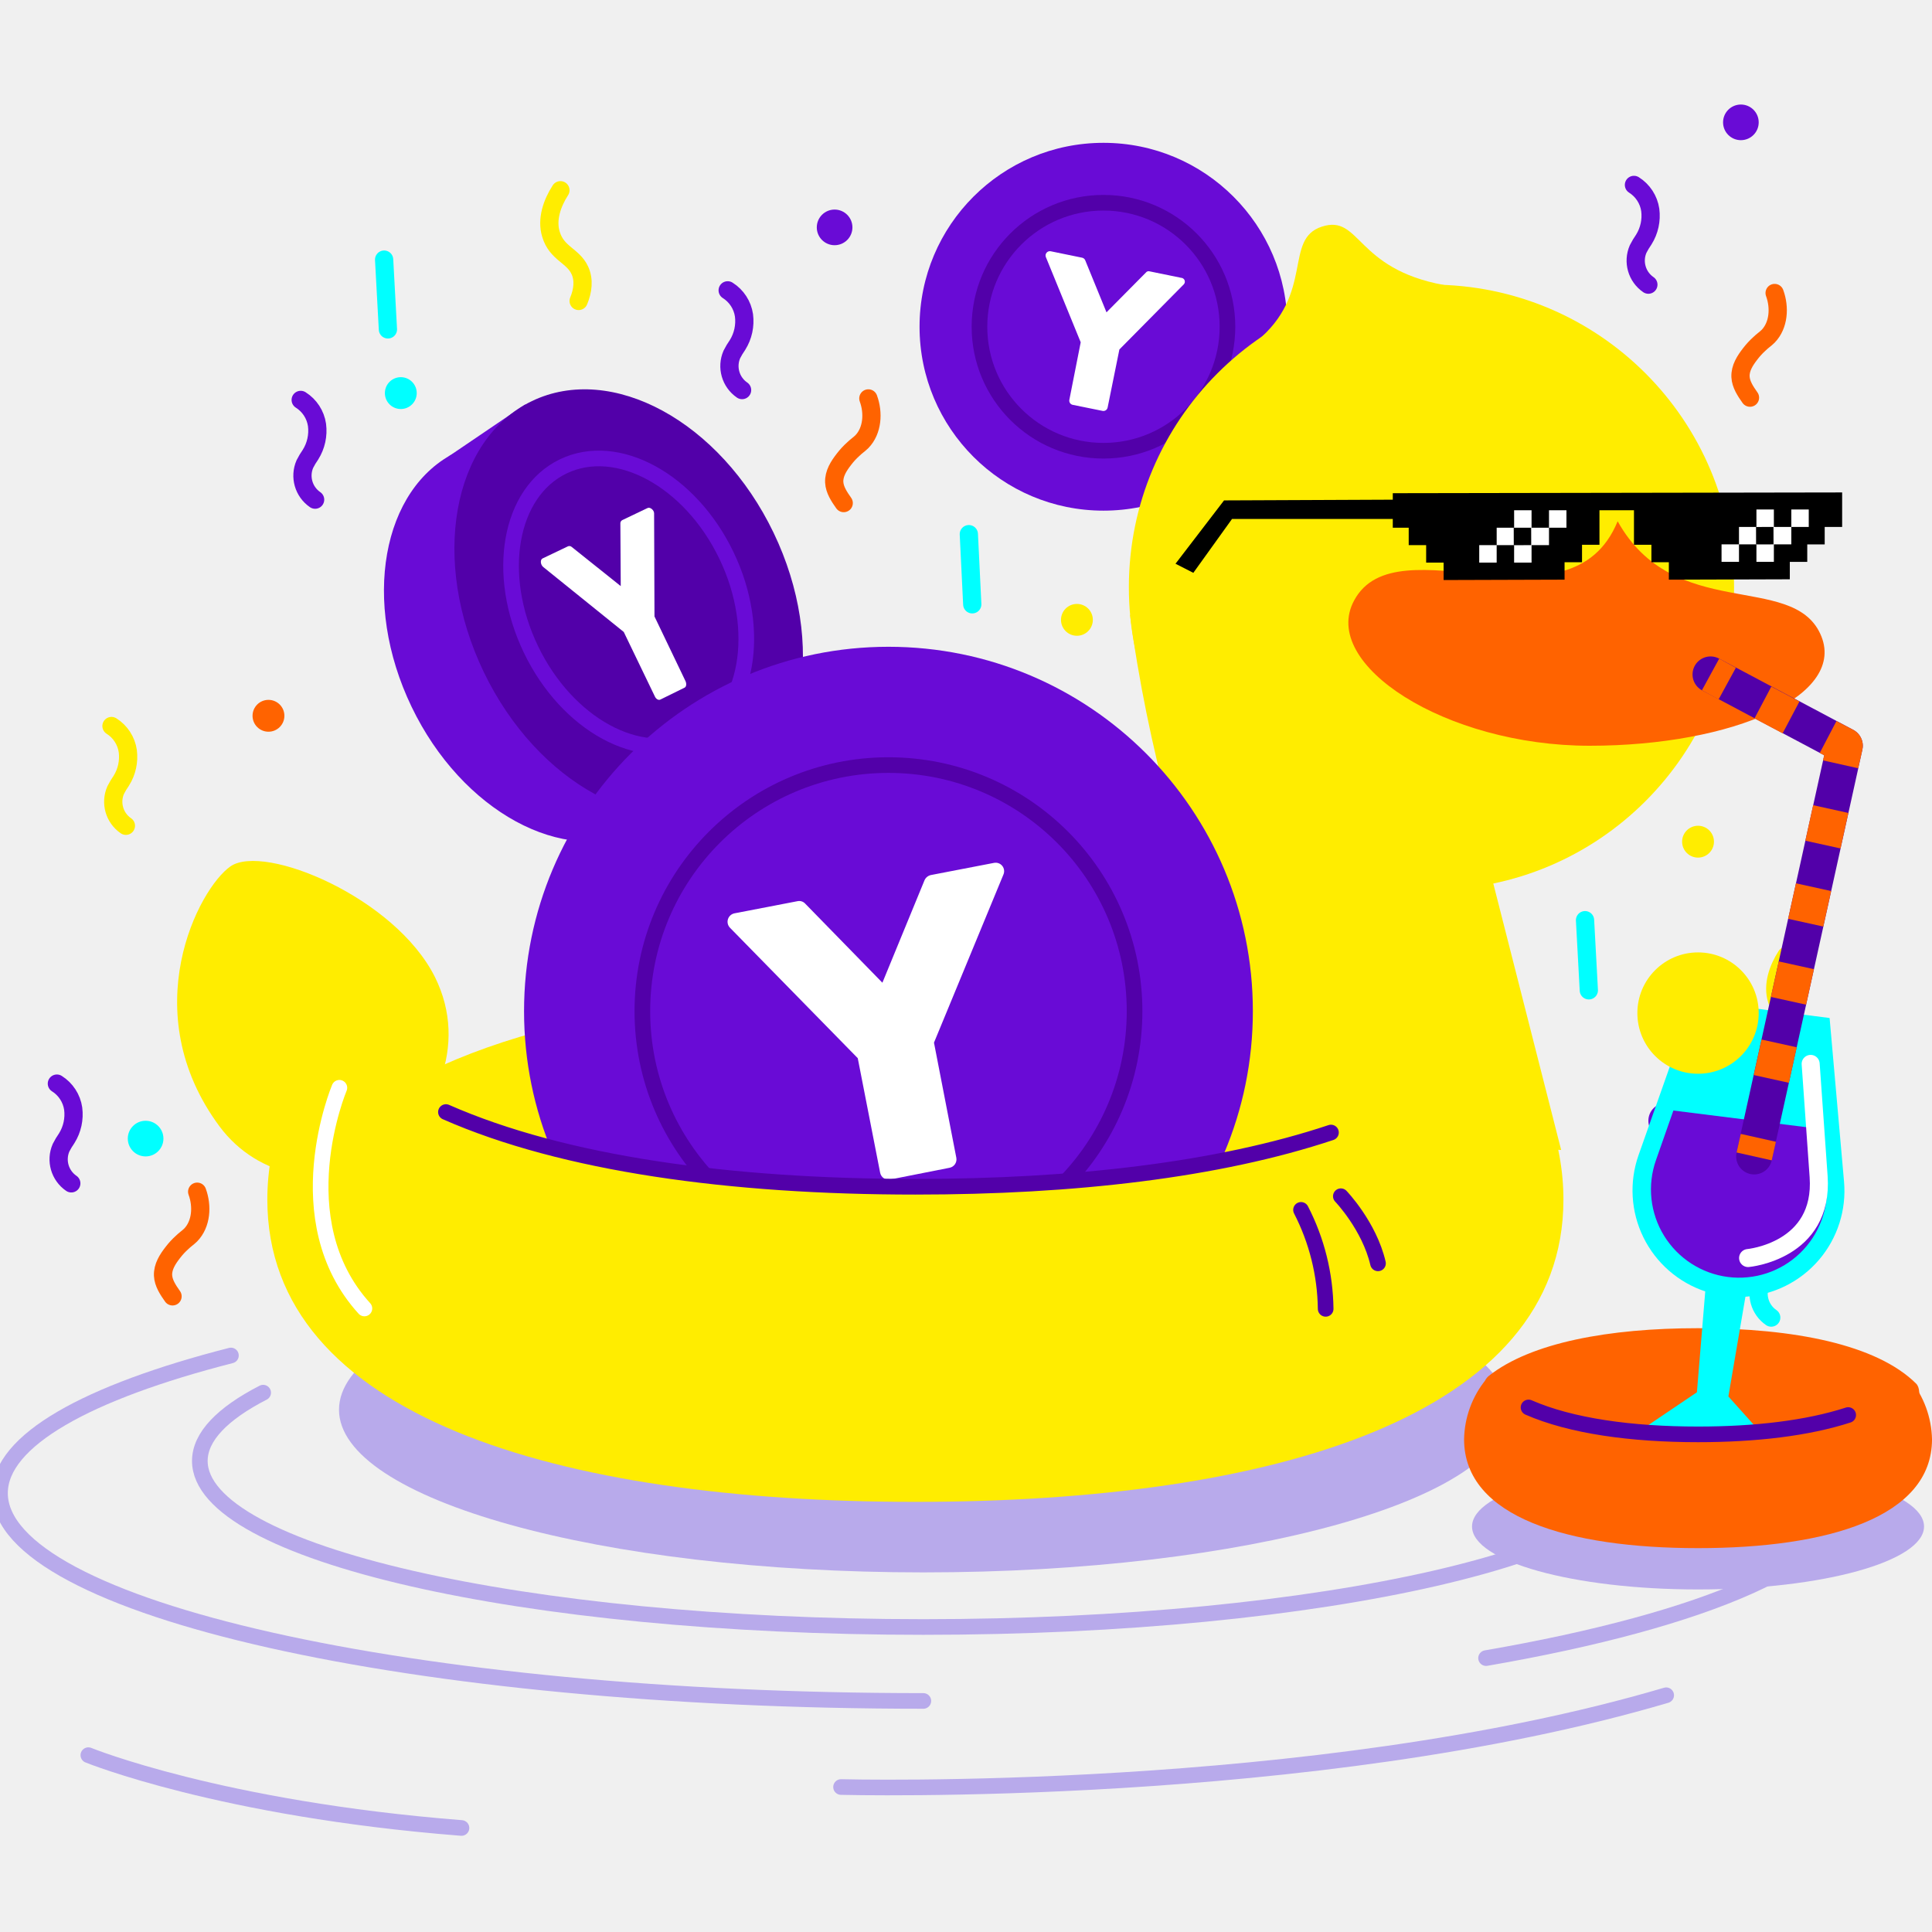
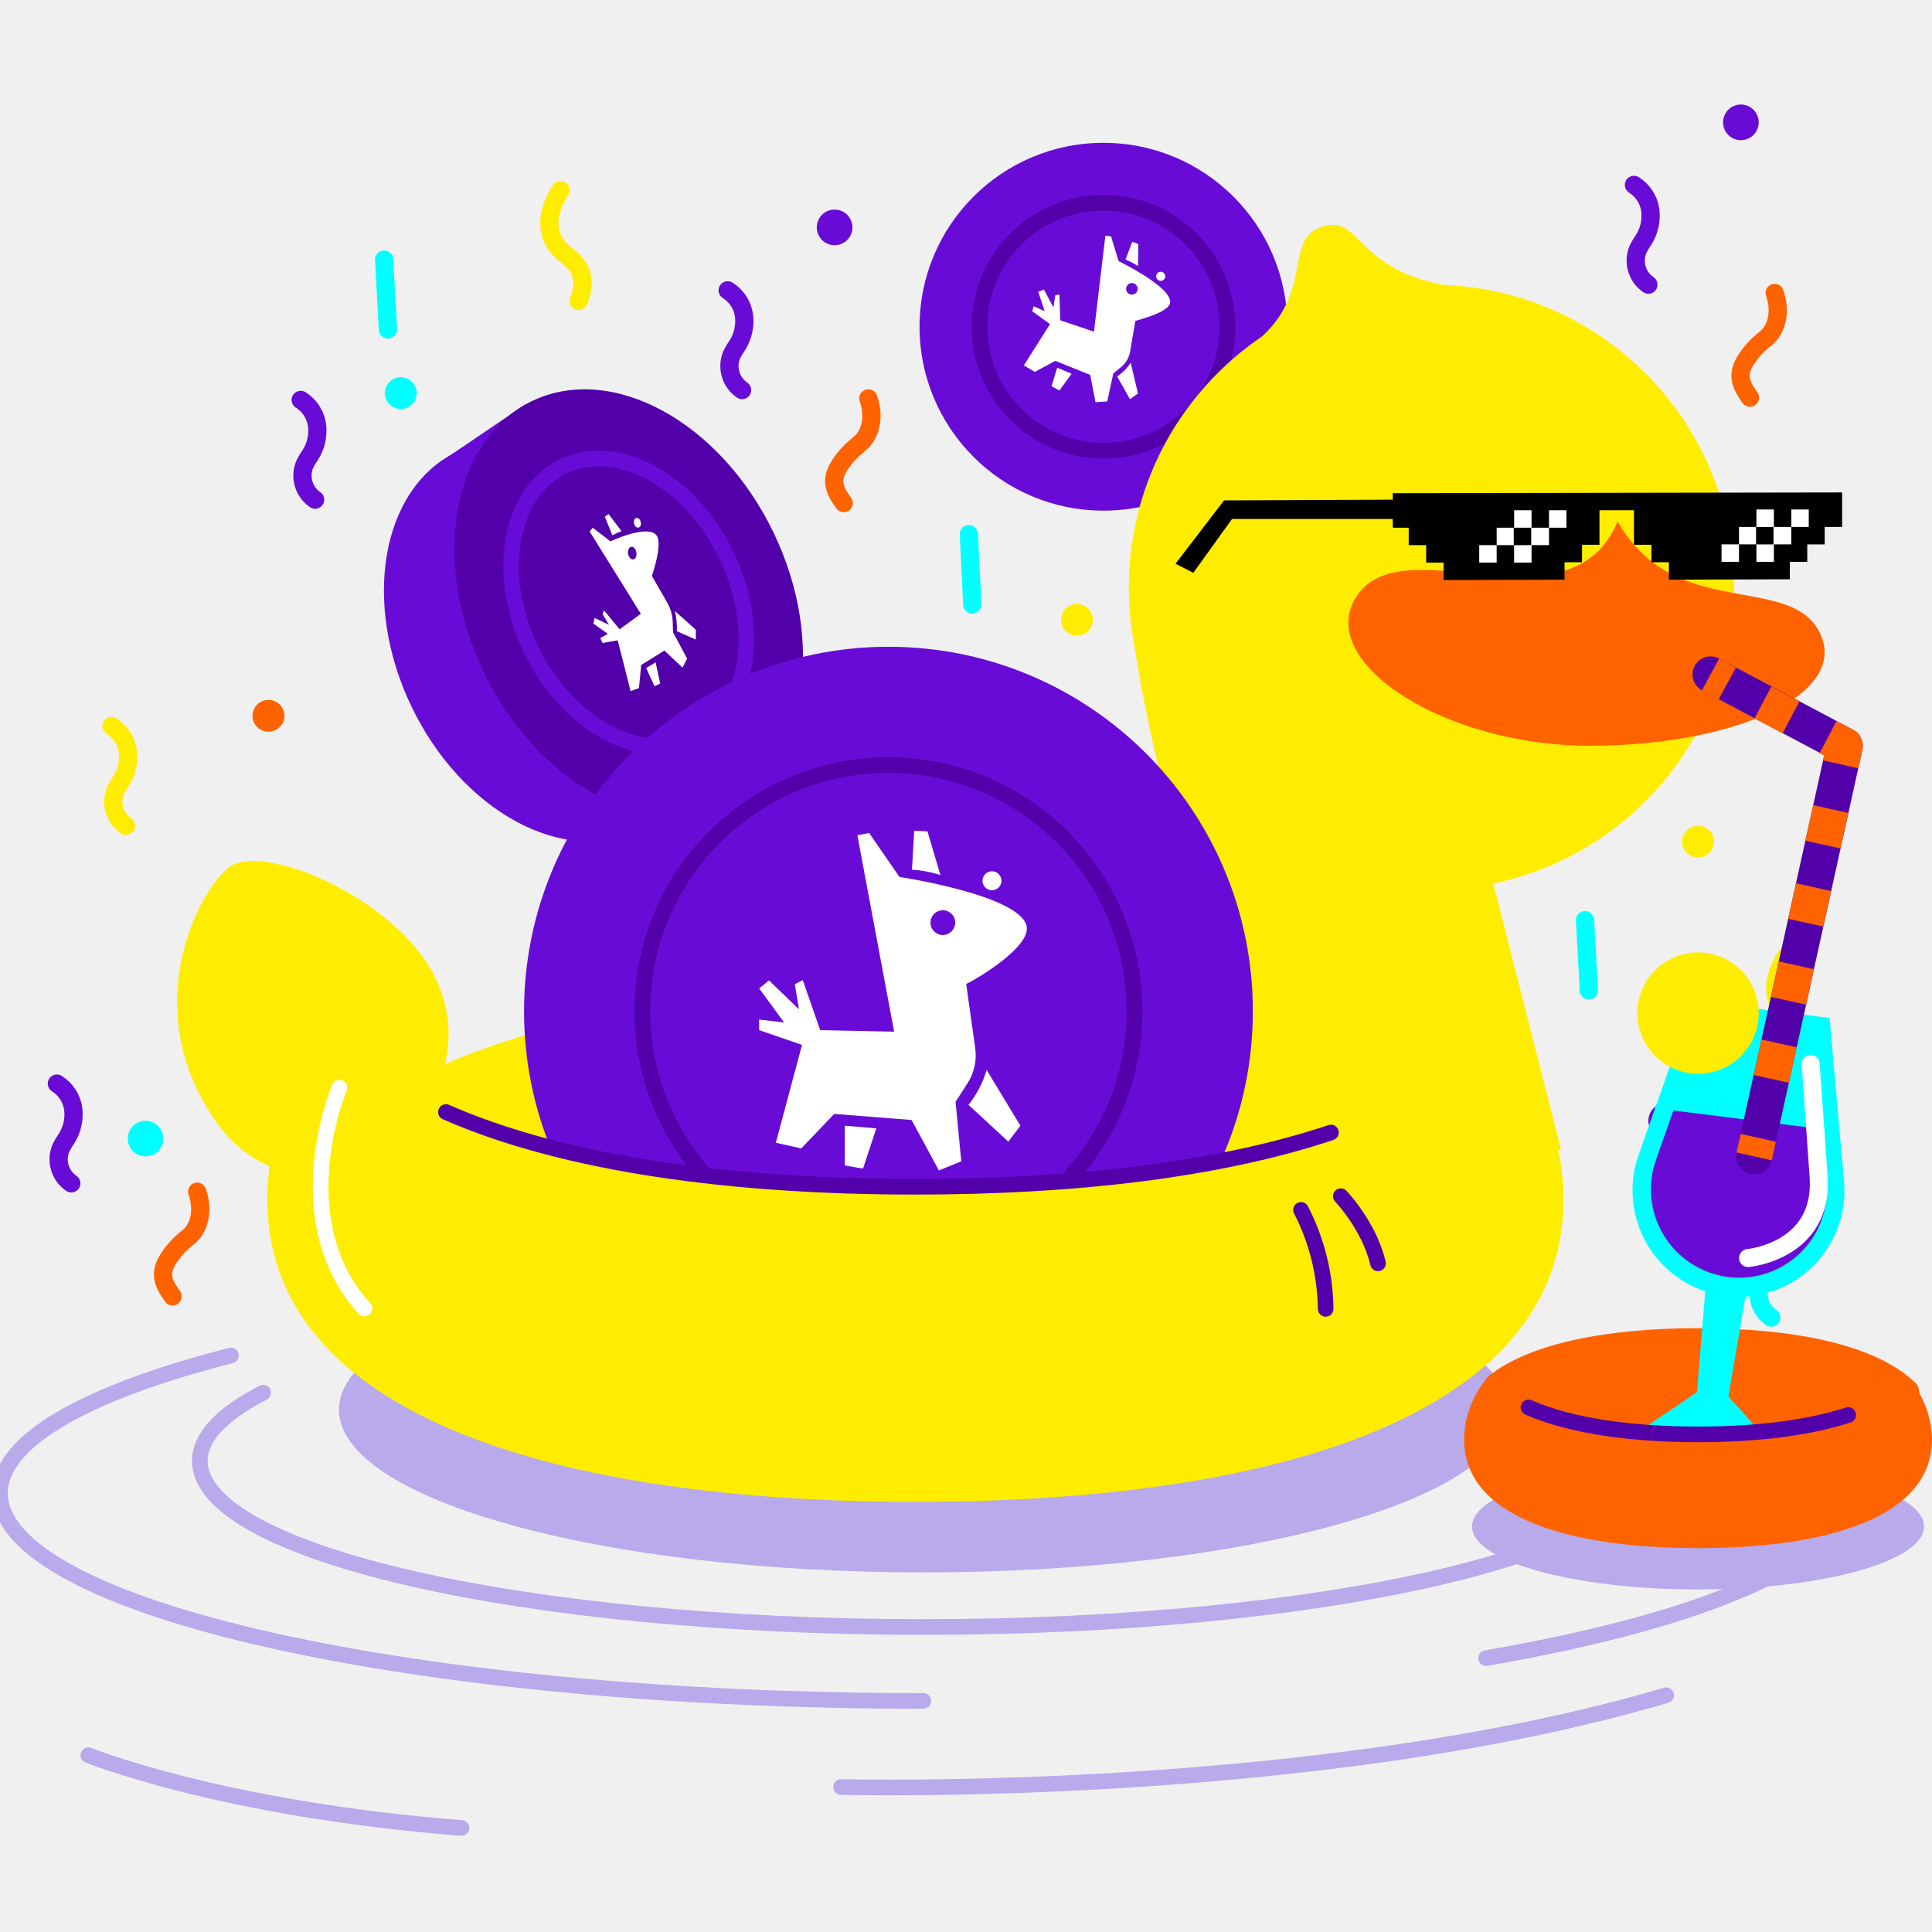
- <svg xmlns="http://www.w3.org/2000/svg" viewBox="0 0 536 536">
+ <svg xmlns="http://www.w3.org/2000/svg" width="536" height="536" viewBox="0 0 536 536">
  <defs>
    <clipPath id="a">
-       <rect width="536" height="536" transform="translate(6595 1599)" fill="#fff" />
+       <rect width="536" height="536" transform="translate(8107 1867)" fill="#fff" />
    </clipPath>
  </defs>
-   <g transform="translate(-6595 -1599)" clip-path="url(#a)">
-     <g transform="translate(6568.7 1589.7)">
+   <g transform="translate(-8107 -1867)" clip-path="url(#a)">
+     <g transform="translate(8080.7 1857.7)">
      <g transform="translate(26.3 48.925)">
        <g transform="translate(255.113)">
          <circle cx="51.023" cy="51.023" r="51.023" fill="#690bd6" />
          <circle cx="34.401" cy="34.401" r="34.401" transform="translate(16.622 16.622)" fill="none" stroke="#5200a9" stroke-linecap="round" stroke-linejoin="round" stroke-miterlimit="10" stroke-width="4.339" />
-           <path d="M339.66,84.366l-8.732-1.788a.952.952,0,0,0-1.052.316L318.936,93.939l-5.891-14.413a1.178,1.178,0,0,0-.842-.736L303.471,77a1.193,1.193,0,0,0-1.368,1.578l9.679,23.67-3.156,15.991a1.189,1.189,0,0,0,.947,1.368l8.311,1.683a1.189,1.189,0,0,0,1.368-.947l3.261-16.1L340.4,86.154A1.071,1.071,0,0,0,339.66,84.366Z" transform="translate(-267.072 -46.914)" fill="#fff" />
+           <g transform="translate(28.93 25.774)">
+             <path d="M323.1,79.444l1.894-4.944,1.683.631-.105,6.1A19.232,19.232,0,0,0,323.1,79.444Z" transform="translate(-294.906 -72.817)" fill="#fff" />
+             <path d="M324.687,106.4a13.437,13.437,0,0,1-3.787,3.787l3.577,6.312,2.209-1.578Z" transform="translate(-295.021 -71.158)" fill="#fff" />
+             <path d="M309.176,109.383l-4-1.683-1.578,5.155,2.209,1.157Z" transform="translate(-295.92 -71.09)" fill="#fff" />
+             <circle cx="1.262" cy="1.262" r="1.262" transform="translate(36.715 9.994)" fill="#fff" />
+             <path d="M336.908,91.31C337.118,87,322.6,79.948,322.6,79.948l-2.1-6.838-1.578-.21-3.156,26.616L306.4,96.36l-.21-7.154-1.157.21-.526,3.366-2.63-4.944-1.578.631,1.788,5.365-3.051-1.368-.421,1.368,4.944,3.577L296.3,108.879l3.051,1.788,5.681-3.051,9.679,3.892,1.473,7.574,3.261-.21,1.683-7.785,2.209-1.788a7.187,7.187,0,0,0,2.42-4.1l1.473-8.626C326.914,96.465,336.8,94.361,336.908,91.31Zm-10.941-2.1a1.609,1.609,0,1,1,1.894-1.262A1.608,1.608,0,0,1,325.967,89.206Z" transform="translate(-296.3 -72.9)" fill="#fff" />
+           </g>
        </g>
-         <g transform="translate(88.924 52.322)">
-           <ellipse cx="41.975" cy="58.281" rx="41.975" ry="58.281" transform="translate(0 51.609) rotate(-25.684)" fill="#690bd6" />
-           <path d="M144,136.757l.631-4.944L165.882,117.4l53.653,111.618-24.722,7.89Z" transform="translate(-109.103 -97.133)" fill="#690bd6" />
-           <ellipse cx="44.605" cy="61.963" rx="44.605" ry="61.963" transform="translate(18.437 38.664) rotate(-25.684)" fill="#5200a9" />
-           <ellipse cx="30.088" cy="41.87" rx="30.088" ry="41.87" transform="translate(40.229 50.48) rotate(-25.684)" fill="none" stroke="#690bd6" stroke-linecap="round" stroke-linejoin="round" stroke-miterlimit="10" stroke-width="4.339" />
-           <path d="M198.565,144.7l-7.048,3.366a.986.986,0,0,0-.526.947l.105,17.358-13.571-10.836a1,1,0,0,0-1.052-.21l-7.048,3.366c-.736.316-.631,1.788.21,2.42l22.3,17.989,8.626,17.884c.316.736,1.052,1.157,1.578.842l6.628-3.261c.526-.21.631-1.052.316-1.788l-8.626-17.989-.105-28.615C200.353,145.334,199.3,144.387,198.565,144.7Z" transform="translate(-107.806 -95.716)" fill="#fff" />
+         <g transform="translate(88.916 52.326)">
+           <ellipse cx="41.975" cy="58.281" rx="41.975" ry="58.281" transform="translate(0 51.578) rotate(-25.684)" fill="#690bd6" />
+           <path d="M144,136.757l.631-4.944L165.882,117.4l53.653,111.618-24.722,7.89Z" transform="translate(-109.094 -97.137)" fill="#690bd6" />
+           <ellipse cx="44.605" cy="61.963" rx="44.605" ry="61.963" transform="translate(18.457 38.664) rotate(-25.684)" fill="#5200a9" />
+           <ellipse cx="30.088" cy="41.87" rx="30.088" ry="41.87" transform="translate(40.249 50.48) rotate(-25.684)" fill="none" stroke="#690bd6" stroke-linecap="round" stroke-linejoin="round" stroke-miterlimit="10" stroke-width="4.339" />
+           <g transform="translate(74.672 50.666)">
+             <path d="M187.9,152.191l-2.1-5.155,1.052-.736,3.577,4.734A21.315,21.315,0,0,0,187.9,152.191Z" transform="translate(-181.592 -146.3)" fill="#fff" />
+             <path d="M204.3,171.9a22.43,22.43,0,0,1,.526,5.576l5.26,2.314v-2.735Z" transform="translate(-180.63 -144.969)" fill="#fff" />
+             <path d="M199.33,185.4l-2.63,1.578,2.314,5.05,1.578-.736Z" transform="translate(-181.025 -144.266)" fill="#fff" />
+             <ellipse cx="0.947" cy="1.368" rx="0.947" ry="1.368" transform="matrix(0.975, -0.221, 0.221, 0.975, 12.023, 1.296)" fill="#fff" />
+             <path d="M200.421,152.109c-2.42-3.366-12.835,1.578-12.835,1.578l-4.944-3.787-.842,1.052L196,173.781l-5.891,4.313-4.313-5.26-.421,1.052,1.788,2.946-4-1.894-.316,1.578,4,2.84-2.1,1.157.631,1.368,4.208-.736,3.577,14.1,2.314-.842.631-6.417,6.417-4,5.05,4.734,1.262-2.525-3.892-7.259-.105-3.051a11.6,11.6,0,0,0-1.368-4.944l-4.418-7.68C199.053,163.366,202.1,154.634,200.421,152.109Zm-6,6.312c-.526.526-1.262.316-1.683-.526a2.205,2.205,0,0,1,.105-2.42c.526-.526,1.262-.316,1.683.526A2.434,2.434,0,0,1,194.424,158.421Z" transform="translate(-181.8 -146.113)" fill="#fff" />
+           </g>
        </g>
        <ellipse cx="162.115" cy="45.131" rx="162.115" ry="45.131" transform="translate(94.05 306.346)" fill="#b8aaeb" />
        <ellipse cx="62.7" cy="17.463" rx="62.7" ry="17.463" transform="translate(408.391 366.416)" fill="#b8aaeb" />
        <path d="M282.465,464.038c-141.5,0-256.165-25.774-256.165-57.65,0-14.623,24.2-27.984,64.068-38.188" transform="translate(-26.3 -31.767)" fill="none" stroke="#b8aaeb" stroke-linecap="round" stroke-linejoin="round" stroke-miterlimit="10" stroke-width="4.339" />
        <path d="M450.918,367.4c41.87,10.31,67.434,23.986,67.434,39.03,0,18.621-39.24,35.242-100.152,45.763" transform="translate(-5.917 -31.808)" fill="none" stroke="#b8aaeb" stroke-linecap="round" stroke-linejoin="round" stroke-miterlimit="10" stroke-width="4.339" />
        <path d="M460.459,376.8c12.835,6.1,19.988,12.94,19.988,20.093,0,25.564-89.842,46.183-200.724,46.183S79,422.562,79,397c0-6.733,6.312-13.15,17.569-18.936" transform="translate(-23.559 -31.319)" fill="none" stroke="#b8aaeb" stroke-linecap="round" stroke-linejoin="round" stroke-miterlimit="10" stroke-width="4.339" />
        <path d="M275.585,359.022c47.656,0,91,5.47,123.191,17.779,16.517,6.312,50.076-52.706,38.4-64.173C407.928,283.7,346.6,271.6,275.585,271.6c-66.277,0-124.137,10.52-155.277,35.453-15.57,12.414,15.885,75.955,32.612,69.538C185.007,364.493,228.139,359.022,275.585,359.022Z" transform="translate(-21.629 -36.791)" fill="#ffed00" />
        <path d="M324.3,172.8c9.363,73.01,43.448,146.23,43.448,146.23l76.166,2.314L420.769,230.45Z" transform="translate(-10.801 -41.93)" fill="#ffed00" />
        <g transform="translate(313.184 22.737)">
          <circle cx="83.951" cy="83.951" r="83.951" transform="translate(0 16.608)" fill="#ffed00" />
          <path d="M383.479,170.187c11.888-22.2,59.965,10.1,73.115-21.987,15.57,27.984,48.182,14.1,56.177,31.14s-23.986,31.14-63.962,31.14S373.906,187.861,383.479,170.187Z" transform="translate(-320.989 -65.946)" fill="#ff6300" />
          <g transform="translate(12.94 74.258)">
            <path d="M444.964,142c-.21.421-21.987,1.578-21.987,1.578L411.3,162.725l22.2-.316,13.781-18.621Z" transform="translate(-332.399 -140.527)" fill="#fff" />
            <path d="M506.5,142.5l-17.253,1.157L474.1,160.8l22.618.947,12.624-14.307Z" transform="translate(-329.133 -140.501)" fill="#fff" />
            <rect width="4.839" height="4.839" transform="matrix(1, -0.003, 0.003, 1, 161.057, 9.584)" />
            <rect width="4.839" height="4.839" transform="matrix(1, -0.003, 0.003, 1, 93.833, 9.794)" />
            <path d="M393.6,140.81v9.573h4.418v4.839h4.839v4.839H407.7V164.9l33.559-.105v-4.839H446.1v-4.839h4.839v-9.573h9.573v9.573h4.839v4.839h4.839V164.8l33.559-.105v-4.839h4.839v-4.839h4.839v-4.839h4.839V140.6Zm91.209,14.2h4.839v-4.839h4.839v-4.839h4.839v4.839h4.839v-4.839h4.839v4.839h-4.839v4.839h-4.839v4.839h-4.839v-4.839h-4.839v4.839h-4.839Zm-67.224.21h4.839v-4.839h4.839v-4.839H432.1v4.839h4.839v-4.839h4.839v4.839h-4.839v4.839H432.1v4.839h-4.839v-4.839h-4.839v4.839h-4.839Z" transform="translate(-333.32 -140.6)" />
            <path d="M398.579,142.5l-48.813.21L336.3,160.279l4.944,2.525,10.731-14.939h45.868Z" transform="translate(-336.3 -140.501)" />
          </g>
          <path d="M409.773,86.726c-24.722-4.524-23.144-19.673-33.875-16.2S374,89.041,357.7,102.4C341.077,116.077,434.39,91.145,409.773,86.726Z" transform="translate(-322.351 -70.013)" fill="#ffed00" />
        </g>
        <path d="M273.182,338.142c41.87,0,80.268-4.208,110.882-13.571C353.451,315.208,314.947,311,273.182,311s-80.269,4.208-110.882,13.571C192.808,333.934,231.312,338.142,273.182,338.142Z" transform="translate(-19.226 -34.742)" fill="#4f09a0" />
        <g transform="translate(145.388 139.812)">
          <circle cx="101.098" cy="101.098" r="101.098" fill="#690bd6" />
          <circle cx="68.276" cy="68.276" r="68.276" transform="translate(32.823 32.823)" fill="none" stroke="#5200a9" stroke-linecap="round" stroke-linejoin="round" stroke-miterlimit="10" stroke-width="4.339" />
-           <path d="M292.052,238.3l-17.463,3.366a2.511,2.511,0,0,0-1.788,1.473l-11.677,28.4-21.461-21.987a2.244,2.244,0,0,0-2.1-.631l-17.463,3.366a2.385,2.385,0,0,0-1.262,4l35.453,36.189,6.207,31.771a2.378,2.378,0,0,0,2.735,1.894l16.517-3.261a2.378,2.378,0,0,0,1.894-2.735l-6.207-31.981,19.252-46.6A2.348,2.348,0,0,0,292.052,238.3Z" transform="translate(-161.708 -178.338)" fill="#fff" />
+           <g transform="translate(65.225 51.023)">
+             <path d="M266.8,240.636l.631-10.836,3.682.21,3.577,12.1A31.154,31.154,0,0,0,266.8,240.636Z" transform="translate(-224.404 -229.8)" fill="#fff" />
+             <path d="M286.75,292.9a28.638,28.638,0,0,1-5.05,9.679l11.046,10.2,3.366-4.418Z" transform="translate(-223.629 -226.518)" fill="#fff" />
+             <path d="M257.832,308.336,249.1,307.6v11.046l5.05.842Z" transform="translate(-225.325 -225.753)" fill="#fff" />
+             <circle cx="2.63" cy="2.63" r="2.63" transform="translate(61.963 11.257)" fill="#fff" />
+             <path d="M300.667,256.069c-2.314-8.521-35.242-13.466-35.242-13.466l-8.416-12.2-3.261.631,10.2,54.494-20.514-.421L238.6,271.218l-2.209,1.157,1.157,6.943-8.311-8-2.735,2.209L233.443,283l-6.943-.842V285.1l11.888,4.1-7.259,27.142,7.048,1.578,9.153-9.573,21.461,1.683,7.574,13.992,6.207-2.525-1.578-16.517,3.261-5.05a14.287,14.287,0,0,0,2.209-9.679L283.94,272.27C284.045,272.48,302.35,262.381,300.667,256.069Zm-22.829,2.63a3.439,3.439,0,1,1,3.051-3.787A3.507,3.507,0,0,1,277.838,258.7Z" transform="translate(-226.5 -229.769)" fill="#fff" />
+           </g>
        </g>
        <path d="M276.589,325.8c-72.168,0-134.342-12.519-162.957-42.4C102.8,297.392,96.8,312.962,96.8,329.373c0,60.07,80.479,83.845,179.789,83.845s179.789-23.775,179.789-83.845c0-16.411-6-31.981-16.832-45.973C410.931,313.277,348.652,325.8,276.589,325.8Z" transform="translate(-22.633 -36.177)" fill="#ffed00" />
        <path d="M144.536,269.992c9.573,19.252-.316,39.345-14.939,49.445s-34.19,6.312-44.816-8c-23.67-31.876-5.786-66.066,3.051-72.168C97.2,232.856,133.49,247.9,144.536,269.992Z" transform="translate(-23.87 -38.55)" fill="#ffed00" />
        <path d="M143.9,304c32.718,14.413,79.006,20.725,130.239,20.725,43.869,0,84.056-4.629,115.3-15.044" transform="translate(-20.183 -35.106)" fill="none" stroke="#5200a9" stroke-linecap="round" stroke-linejoin="round" stroke-miterlimit="10" stroke-width="4.339" />
        <path d="M116.057,297.6S100.593,334.21,123,358.827" transform="translate(-21.902 -35.439)" fill="none" stroke="#fff" stroke-linecap="round" stroke-linejoin="round" stroke-miterlimit="10" stroke-width="4.339" />
        <path d="M369.4,329.8a61.633,61.633,0,0,1,6.838,27.457" transform="translate(-8.455 -33.764)" fill="none" stroke="#5200a9" stroke-linecap="round" stroke-linejoin="round" stroke-miterlimit="10" stroke-width="4.339" />
        <path d="M379.9,326.2s7.89,8.206,10.31,18.621" transform="translate(-7.909 -33.951)" fill="none" stroke="#5200a9" stroke-linecap="round" stroke-linejoin="round" stroke-miterlimit="10" stroke-width="4.339" />
        <path d="M248.1,483.259S379.075,486.73,477.018,457.8" transform="translate(-14.764 -27.106)" fill="none" stroke="#b8aaeb" stroke-linecap="round" stroke-linejoin="round" stroke-miterlimit="10" stroke-width="4.339" />
        <path d="M49.6,473.6s36.61,14.939,103.518,20.2" transform="translate(-25.088 -26.285)" fill="none" stroke="#b8aaeb" stroke-linecap="round" stroke-linejoin="round" stroke-miterlimit="10" stroke-width="4.339" />
      </g>
      <g transform="translate(42.08 38.3)">
        <path d="M179.3,91.619c1.157-2.735,1.578-5.891.316-8.521-1.894-4.1-6.417-4.629-8-9.994-1.262-4.1.316-8.626,2.63-12.2" transform="translate(-34.545 -37.125)" fill="none" stroke="#ffed00" stroke-linecap="round" stroke-miterlimit="10" stroke-width="5.062" />
        <path d="M502.6,293.519c1.157-2.735,1.578-5.891.316-8.521-1.894-4.1-6.417-4.629-8-9.994-1.262-4.1.316-8.626,2.63-12.2" transform="translate(-17.73 -26.623)" fill="none" stroke="#ffed00" stroke-linecap="round" stroke-miterlimit="10" stroke-width="5.062" />
        <path d="M248.93,144.836c-1.262-1.788-2.525-3.682-2.63-5.786-.105-2.42,1.262-4.524,2.735-6.417a20.479,20.479,0,0,1,2.525-2.735c.736-.736,1.683-1.368,2.42-2.1,2.946-3.051,3.261-8,1.788-11.993" transform="translate(-30.638 -34.269)" fill="none" stroke="#ff6300" stroke-linecap="round" stroke-miterlimit="10" stroke-width="5.062" />
        <path d="M105.6,116.2a9.908,9.908,0,0,1,4.524,6.943,12.484,12.484,0,0,1-1.788,8.206,21.752,21.752,0,0,0-1.578,2.63,8.085,8.085,0,0,0,2.84,9.889" transform="translate(-37.956 -34.248)" fill="none" stroke="#690bd6" stroke-linecap="round" stroke-miterlimit="10" stroke-width="5.062" />
        <path d="M218.2,87.3a9.908,9.908,0,0,1,4.524,6.943,12.484,12.484,0,0,1-1.788,8.206,21.752,21.752,0,0,0-1.578,2.63,8.085,8.085,0,0,0,2.84,9.889" transform="translate(-32.099 -35.751)" fill="none" stroke="#690bd6" stroke-linecap="round" stroke-miterlimit="10" stroke-width="5.062" />
        <path d="M489.6,331.9a9.908,9.908,0,0,1,4.524,6.943,12.483,12.483,0,0,1-1.788,8.206,21.746,21.746,0,0,0-1.578,2.63,8.085,8.085,0,0,0,2.84,9.889" transform="translate(-17.983 -23.029)" fill="none" stroke="aqua" stroke-linecap="round" stroke-miterlimit="10" stroke-width="5.062" />
        <line x1="1.052" y1="19.357" transform="translate(90.789 43.027)" fill="none" stroke="aqua" stroke-linecap="round" stroke-miterlimit="10" stroke-width="5.062" />
        <line x1="0.947" y1="19.462" transform="translate(253.009 119.193)" fill="none" stroke="aqua" stroke-linecap="round" stroke-miterlimit="10" stroke-width="5.062" />
        <circle cx="4.418" cy="4.418" r="4.418" transform="translate(90.999 75.64)" fill="aqua" />
        <circle cx="4.418" cy="4.418" r="4.418" transform="translate(278.573 138.55)" fill="#ffed00" />
        <circle cx="4.418" cy="4.418" r="4.418" transform="translate(54.284 165.166)" fill="#ff6300" />
        <circle cx="4.944" cy="4.944" r="4.944" transform="translate(210.823 29.141)" fill="#690bd6" />
        <path d="M487.93,117.036c-1.262-1.788-2.525-3.682-2.63-5.786-.105-2.42,1.262-4.524,2.735-6.417a20.484,20.484,0,0,1,2.525-2.735c.736-.736,1.683-1.368,2.42-2.1,2.946-3.051,3.261-8,1.788-11.993" transform="translate(-18.207 -35.715)" fill="none" stroke="#ff6300" stroke-linecap="round" stroke-miterlimit="10" stroke-width="5.062" />
        <path d="M457.2,59.5a9.908,9.908,0,0,1,4.524,6.943,12.484,12.484,0,0,1-1.788,8.206,21.752,21.752,0,0,0-1.578,2.63,8.085,8.085,0,0,0,2.84,9.889" transform="translate(-19.668 -37.197)" fill="none" stroke="#690bd6" stroke-linecap="round" stroke-miterlimit="10" stroke-width="5.062" />
        <line x1="1.052" y1="19.462" transform="translate(423.961 226.288)" fill="none" stroke="aqua" stroke-linecap="round" stroke-miterlimit="10" stroke-width="5.062" />
        <circle cx="4.418" cy="4.418" r="4.418" transform="translate(450.892 200.093)" fill="#ffed00" />
        <circle cx="4.944" cy="4.944" r="4.944" transform="translate(462.254)" fill="#690bd6" />
        <path d="M71.93,354.036c-1.262-1.788-2.525-3.682-2.63-5.786-.105-2.42,1.262-4.524,2.735-6.417A20.479,20.479,0,0,1,74.56,339.1c.736-.736,1.683-1.368,2.42-2.1,2.946-3.051,3.261-8,1.788-11.993" transform="translate(-39.844 -23.388)" fill="none" stroke="#ff6300" stroke-linecap="round" stroke-miterlimit="10" stroke-width="5.062" />
        <path d="M41.3,296.5a9.908,9.908,0,0,1,4.524,6.943,12.484,12.484,0,0,1-1.788,8.206,21.749,21.749,0,0,0-1.578,2.63,8.085,8.085,0,0,0,2.84,9.889" transform="translate(-41.3 -24.871)" fill="none" stroke="#690bd6" stroke-linecap="round" stroke-miterlimit="10" stroke-width="5.062" />
        <path d="M55.7,202.2a9.908,9.908,0,0,1,4.524,6.943,12.484,12.484,0,0,1-1.788,8.206,21.753,21.753,0,0,0-1.578,2.63,8.085,8.085,0,0,0,2.84,9.889" transform="translate(-40.551 -29.775)" fill="none" stroke="#ffed00" stroke-linecap="round" stroke-miterlimit="10" stroke-width="5.062" />
-         <circle cx="4.944" cy="4.944" r="4.944" transform="translate(19.673 281.939)" fill="aqua" />
+         <circle cx="4.944" cy="4.944" r="4.944" transform="translate(19.496 291.664) rotate(-88.093)" fill="aqua" />
        <circle cx="4.944" cy="4.944" r="4.944" transform="translate(441.529 276.995)" fill="#690bd6" />
      </g>
      <g transform="translate(432.482 196.417)">
        <path d="M477.048,393.718c17.779,0,34.085,2,46.078,6.628,6.207,2.314,18.726-19.673,14.413-23.986C526.6,365.524,503.664,361,477.048,361c-24.722,0-46.394,4-58.071,13.255-5.786,4.629,6,28.4,12.2,25.985C443.173,395.716,459.269,393.718,477.048,393.718Z" transform="translate(-412.139 -179.633)" fill="#ff6300" />
        <path d="M515.5,324.781l-4-45.342L473.632,274.6l-15.149,42.922A29.523,29.523,0,0,0,477,355.289l-2.314,27.984-16.832,11.362,39.135,4.944L483.416,384.43l4.734-27.668A29.42,29.42,0,0,0,515.5,324.781Z" transform="translate(-410.091 -184.127)" fill="aqua" />
        <circle cx="16.832" cy="16.832" r="16.832" transform="translate(48.077 77.112)" fill="#ffed00" />
        <path d="M509.042,308.755,467.908,303.6l-4.839,13.781a24.481,24.481,0,0,0,19.988,32.4h0a24.364,24.364,0,0,0,27.352-26.405Z" transform="translate(-409.837 -182.619)" fill="#690bd6" />
        <path d="M487.3,345.163s21.04-1.894,19.567-22.618-2.209-31.245-2.209-31.245" transform="translate(-408.504 -183.258)" fill="none" stroke="#fff" stroke-linecap="round" stroke-miterlimit="10" stroke-width="5" />
        <path d="M477.309,389.754c-25.985,0-48.5-4.524-58.807-15.254a26.993,26.993,0,0,0-6.1,16.622c0,21.671,29.036,30.193,64.909,30.193s64.909-8.521,64.909-30.193a27.222,27.222,0,0,0-6.1-16.622C525.807,385.231,503.294,389.754,477.309,389.754Z" transform="translate(-412.4 -178.931)" fill="#ff6300" />
        <path d="M429.4,381.9c11.783,5.155,28.51,7.469,47.025,7.469,15.885,0,30.3-1.683,41.66-5.365" transform="translate(-411.516 -178.546)" fill="none" stroke="#5200a9" stroke-linecap="round" stroke-linejoin="round" stroke-miterlimit="10" stroke-width="4.339" />
        <g transform="translate(68.381 0)">
          <path d="M477.4,188.6l37.241,19.778L489.5,322.311" transform="translate(-477.4 -188.6)" fill="none" stroke="#5200a9" stroke-linecap="round" stroke-linejoin="round" stroke-miterlimit="10" stroke-width="10" />
          <line x2="4.629" y2="2.525" fill="none" stroke="#ff6300" stroke-linejoin="round" stroke-width="10" />
          <line x2="13.15" y2="6.943" transform="translate(14.518 7.785)" fill="none" stroke="#ff6300" stroke-linejoin="round" stroke-width="10" stroke-dasharray="8.835 10.602" />
          <path d="M508.4,205.1l4.629,2.42-1.157,5.155" transform="translate(-475.788 -187.742)" fill="none" stroke="#ff6300" stroke-linejoin="round" stroke-width="10" />
          <line x1="18.726" y2="85.003" transform="translate(14.623 37.346)" fill="none" stroke="#ff6300" stroke-linejoin="round" stroke-width="10" stroke-dasharray="10.087 12.104" />
          <line x1="1.157" y2="5.155" transform="translate(12.098 128.556)" fill="none" stroke="#ff6300" stroke-linejoin="round" stroke-width="10" />
        </g>
      </g>
    </g>
  </g>
</svg>
